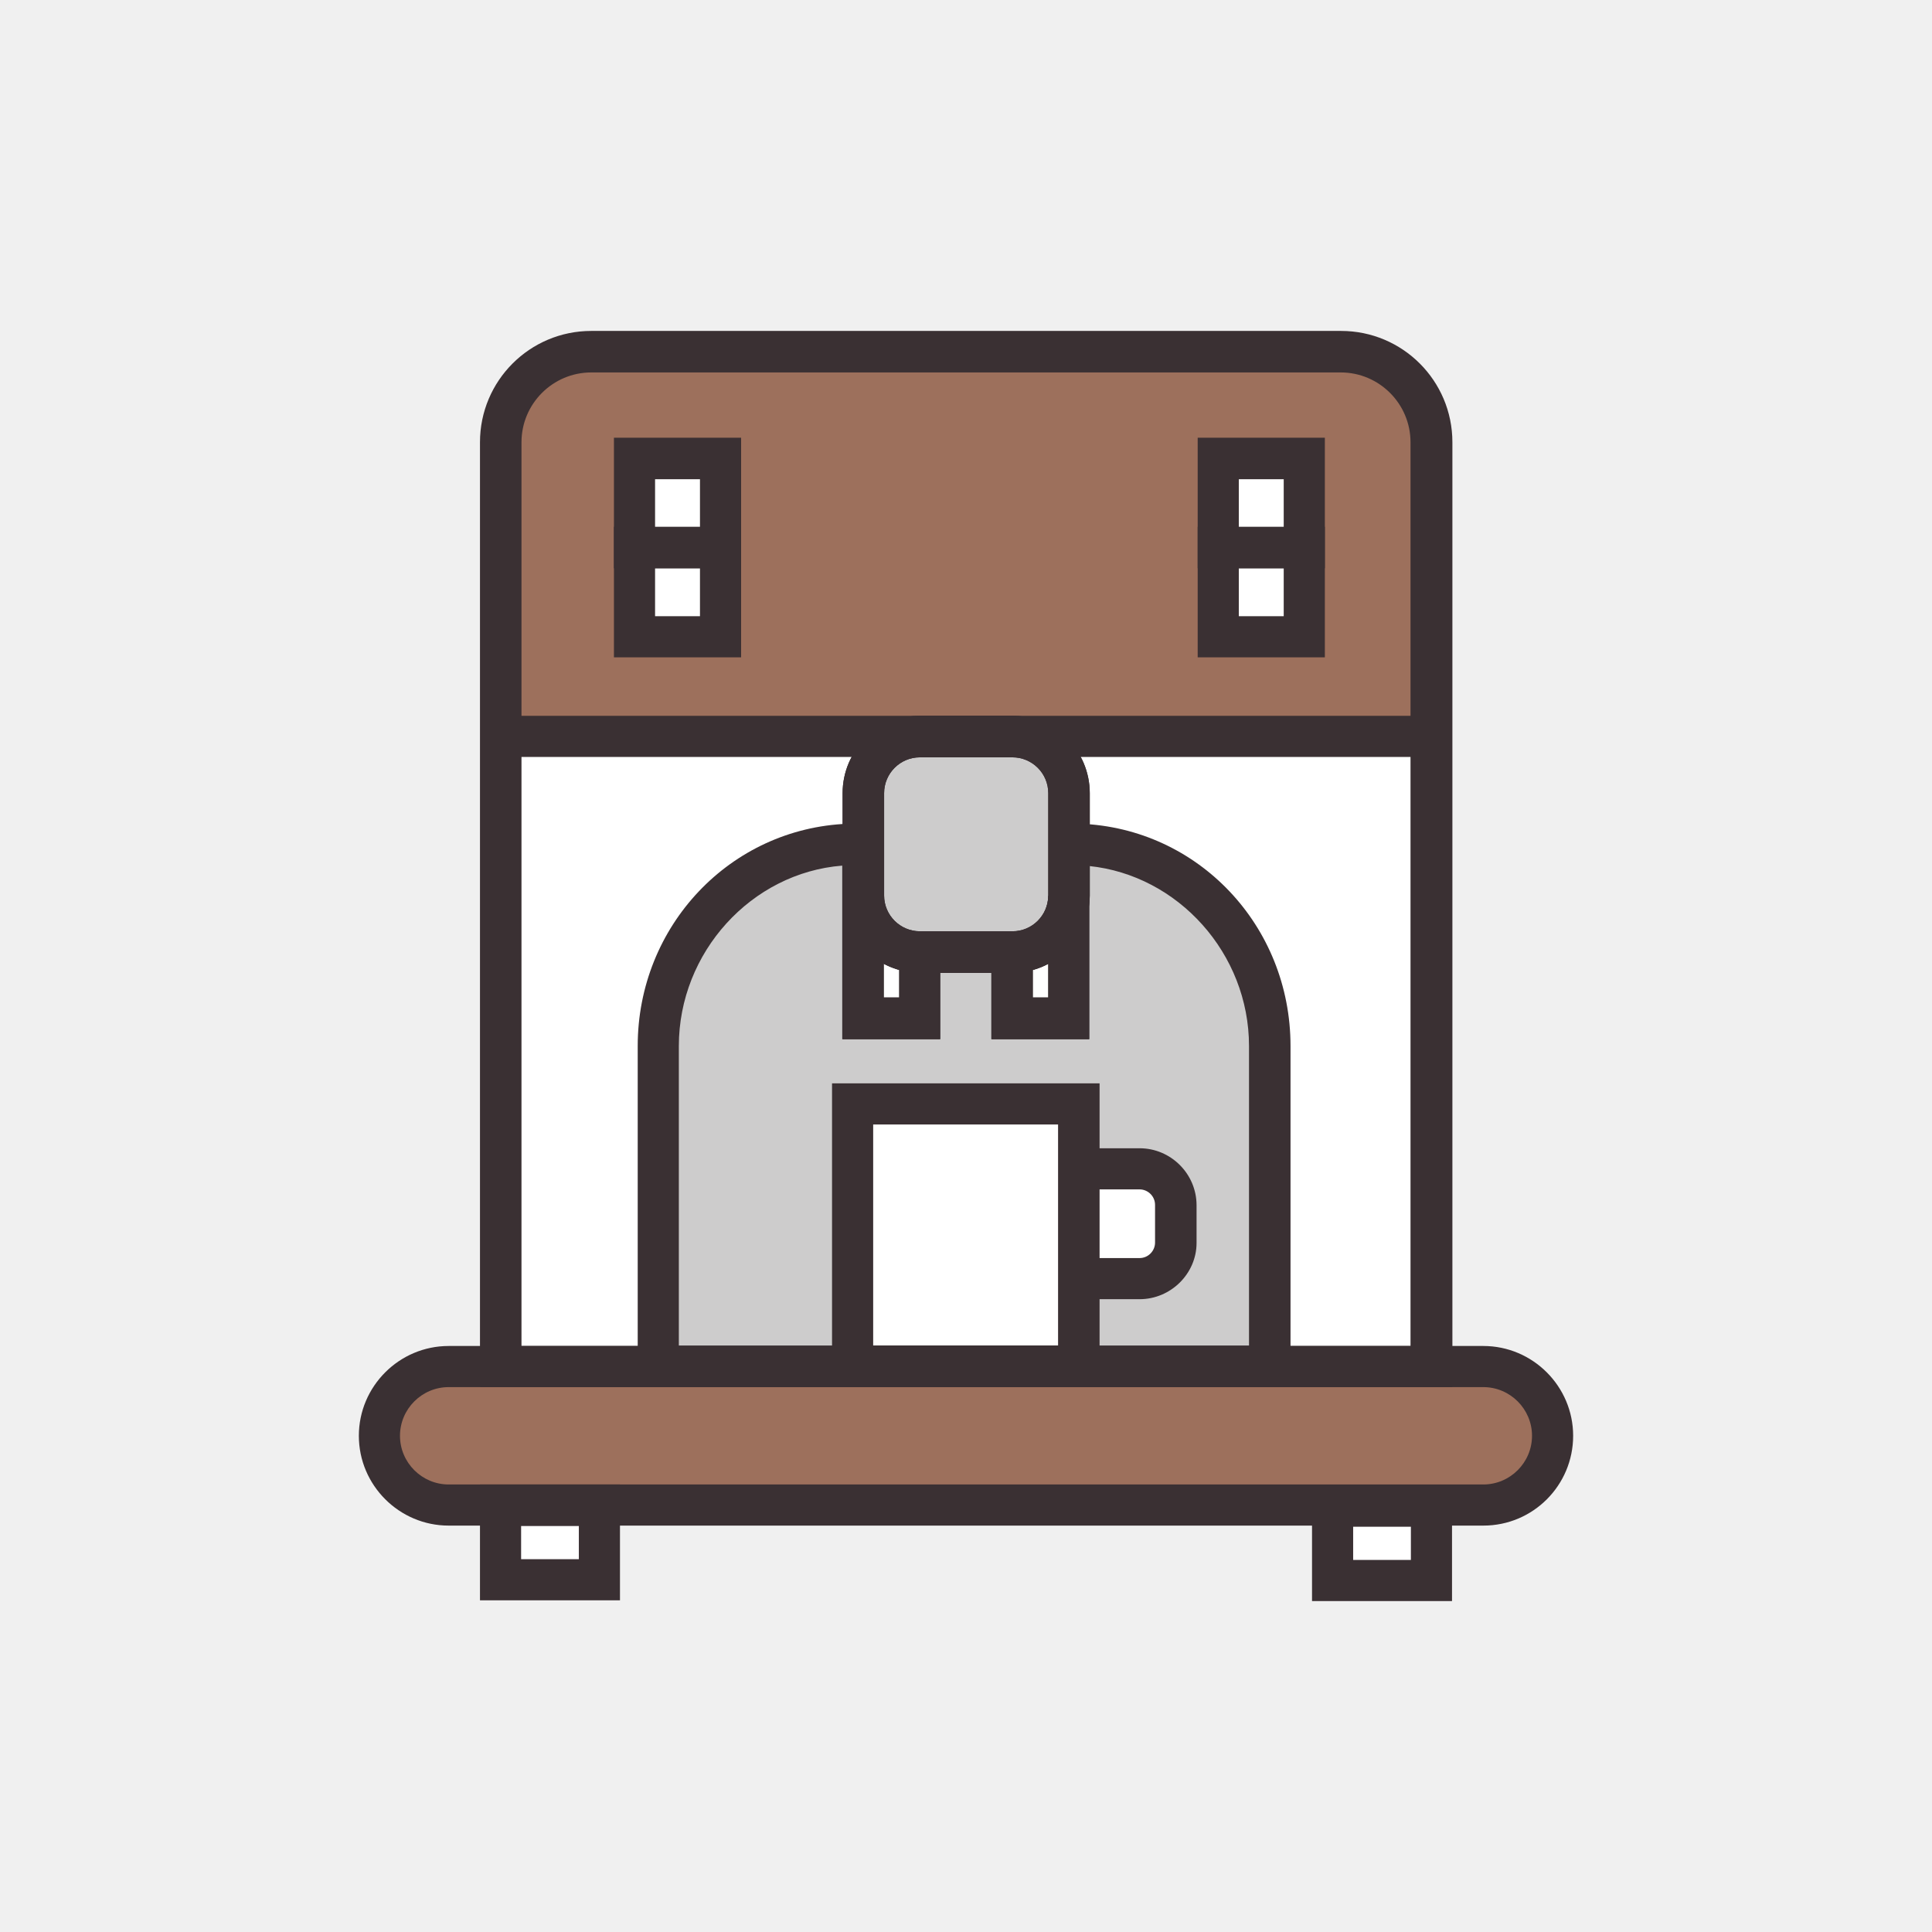
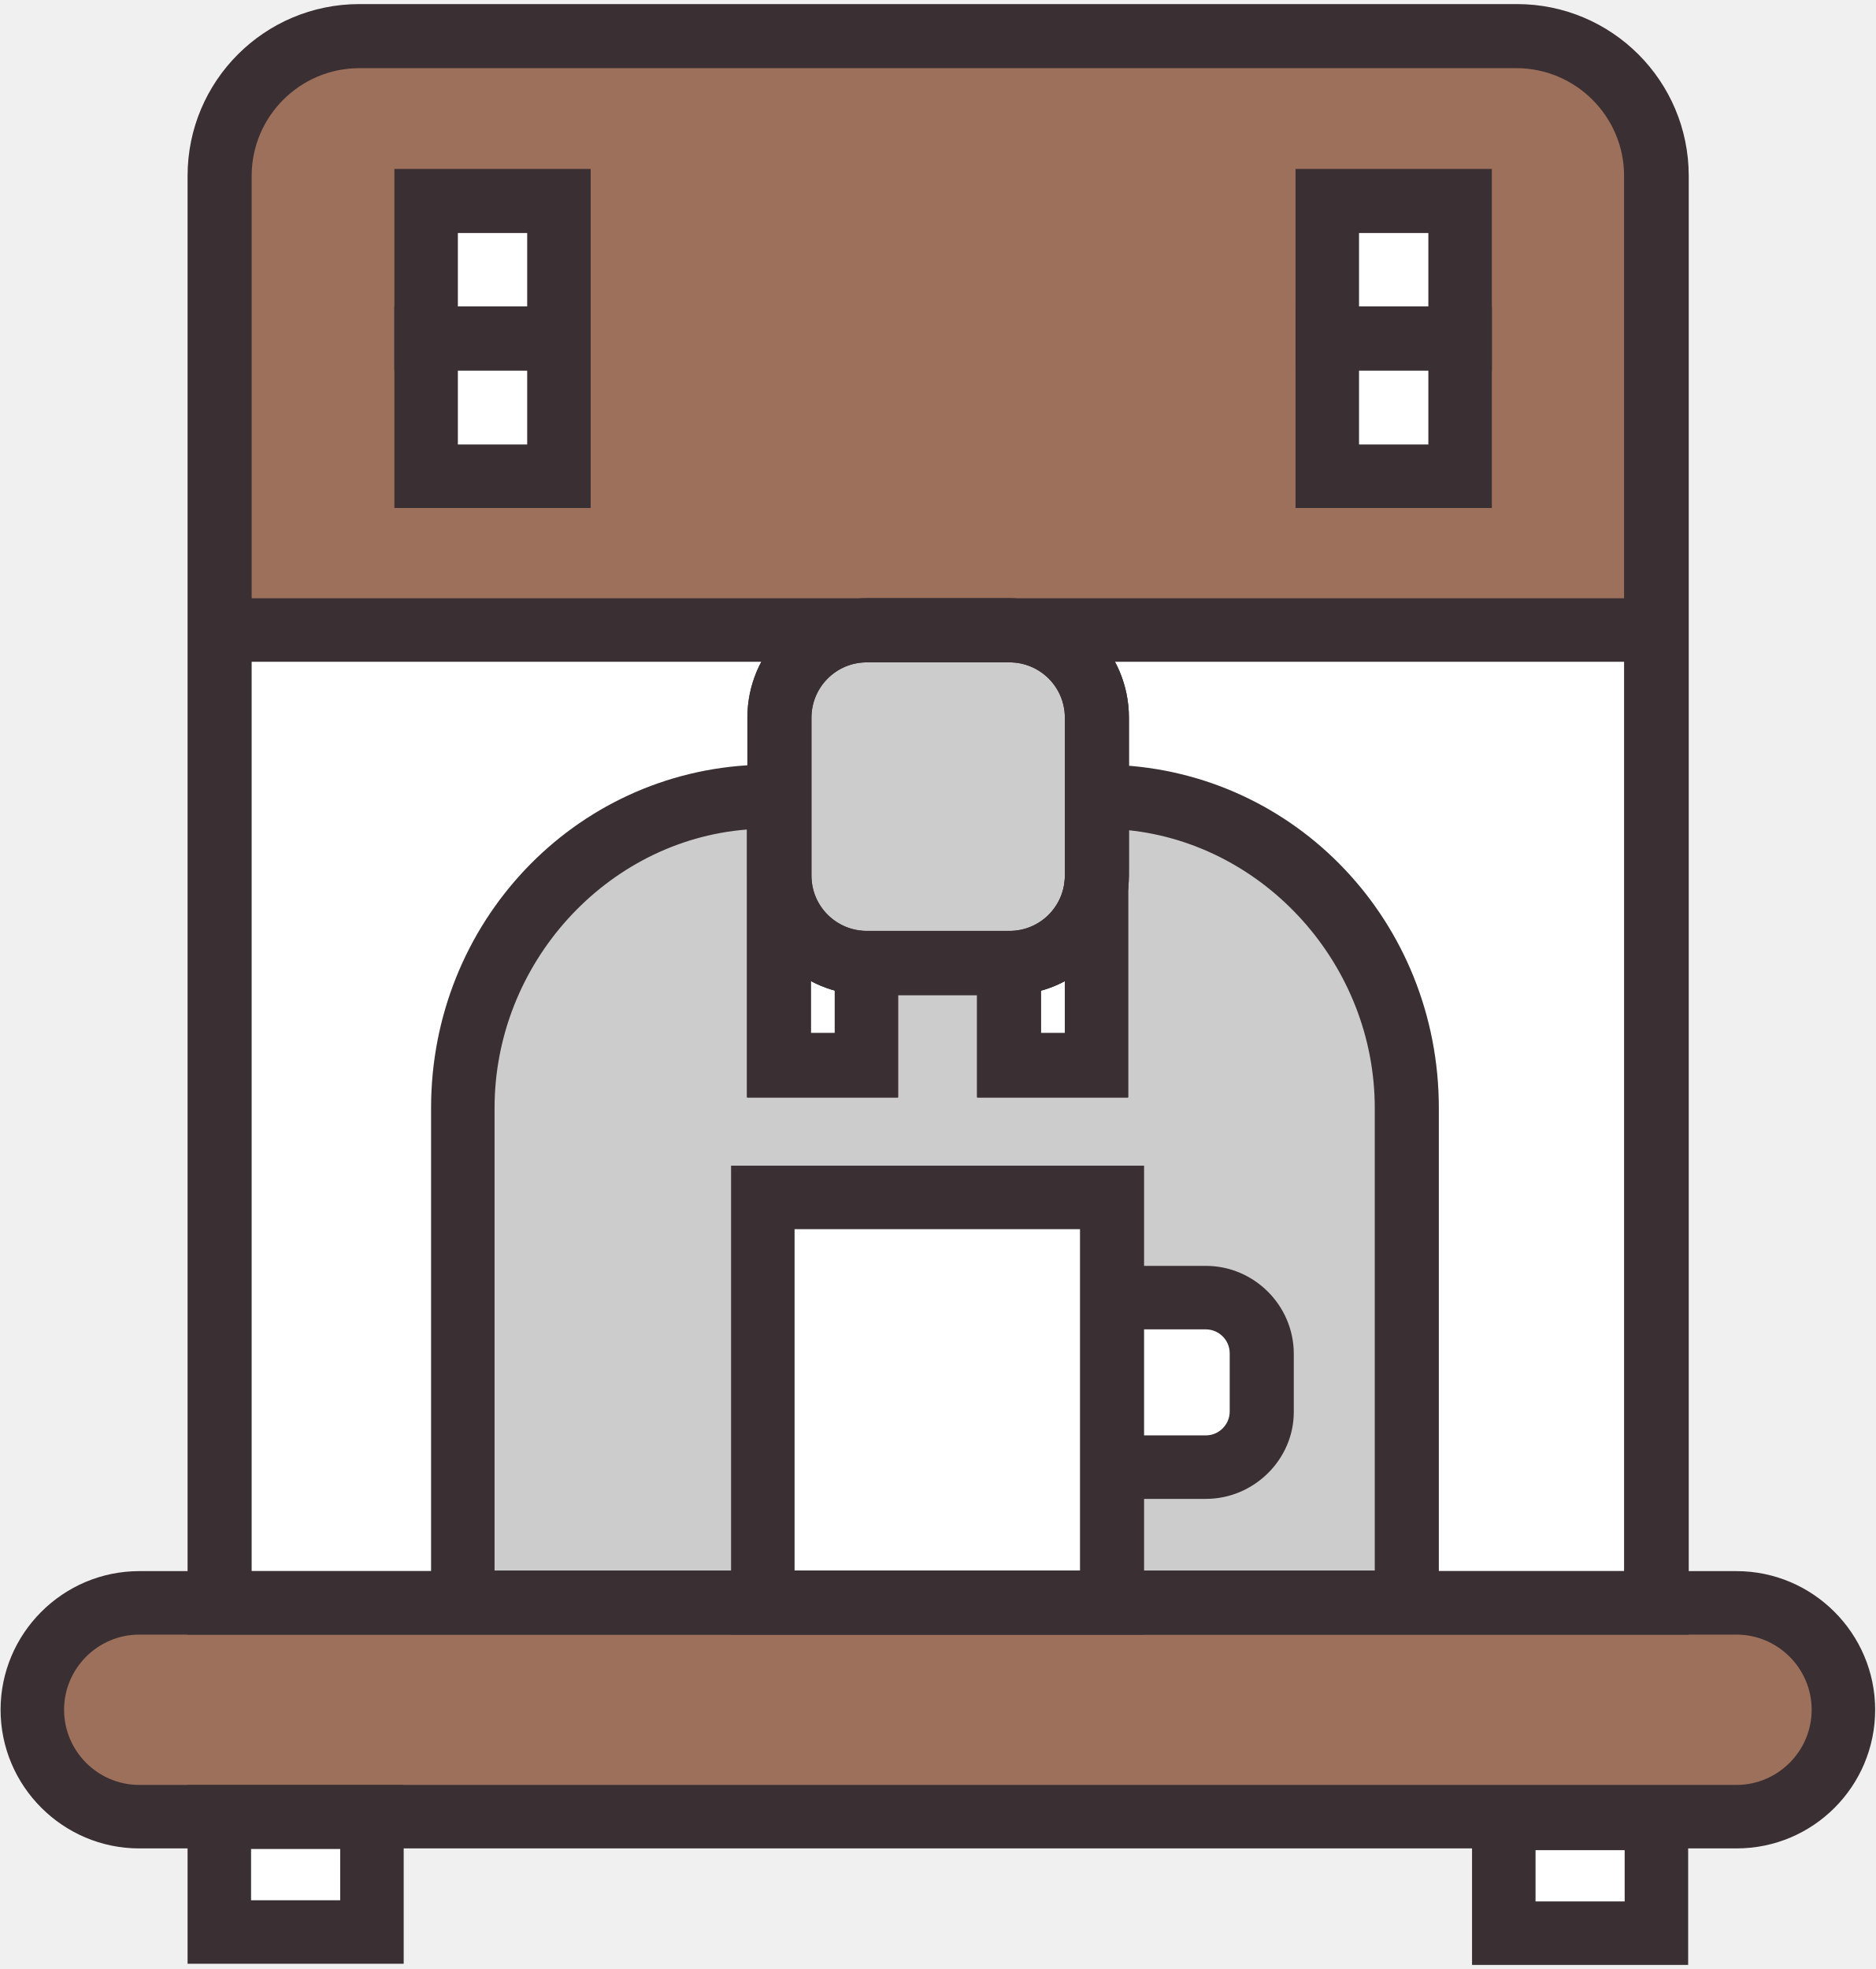
- <svg xmlns="http://www.w3.org/2000/svg" version="1.1" id="Layer_1" x="0px" y="0px" width="512px" height="512px" viewBox="0 0 512 512" enable-background="new 0 0 512 512" xml:space="preserve">
-   <g>
-     <g>
-       <path fill="#FFFFFF" d="M379.3,117.1v245H132.7v-245c0-13.3,10.7-24,24-24h198.7C368.6,93.1,379.3,103.9,379.3,117.1z" />
-     </g>
-     <g>
-       <rect x="132.7" y="398.9" fill="#FFFFFF" width="26.2" height="19.8" />
-     </g>
-     <g>
-       <rect x="353.1" y="399.1" fill="#FFFFFF" width="26.2" height="19.8" />
-     </g>
-     <g>
-       <path fill="#CDCCCC" d="M336.6,362.1v-84.9c0-28.4-22.1-52.3-50.5-53.4c-0.9,0-1.9-0.1-2.8-0.1v46.1h-15v-17.6h-24.5v17.6h-15    l0-46.1c-1,0-2.9,0-3.8,0.1c-28.3,1.1-50.5,25-50.5,53.4v84.9H336.6z" />
-     </g>
-     <g>
-       <g>
-         <rect x="225.9" y="292.6" fill="#FFFFFF" width="60" height="69.5" />
+ <svg xmlns="http://www.w3.org/2000/svg" width="322px" height="338px" viewBox="0 0 322 338" version="1.1">
+   <defs />
+   <g id="Page-1" stroke="none" stroke-width="1" fill="none" fill-rule="evenodd">
+     <g id="espresso" fill-rule="nonzero">
+       <path d="M284.3,30.1 L284.3,275.1 L37.7,275.1 L37.7,30.1 C37.7,16.8 48.4,6.1 61.7,6.1 L260.4,6.1 C273.6,6.1 284.3,16.9 284.3,30.1 Z" id="Shape" fill="#FFFFFF" />
+       <rect id="Rectangle-path" fill="#FFFFFF" x="37.7" y="311.9" width="26.2" height="19.8" />
+       <rect id="Rectangle-path" fill="#FFFFFF" x="258.1" y="312.1" width="26.2" height="19.8" />
+       <path d="M241.6,275.1 L241.6,190.2 C241.6,161.8 219.5,137.9 191.1,136.8 C190.2,136.8 189.2,136.7 188.3,136.7 L188.3,182.8 L173.3,182.8 L173.3,165.2 L148.8,165.2 L148.8,182.8 L133.8,182.8 L133.8,136.7 C132.8,136.7 130.9,136.7 130,136.8 C101.7,137.9 79.5,161.8 79.5,190.2 L79.5,275.1 L241.6,275.1 Z" id="Shape" fill="#CDCCCC" />
+       <g id="Group" transform="translate(130, 205)" fill="#FFFFFF">
+         <rect id="Rectangle-path" x="0.9" y="0.6" width="60" height="69.5" />
+         <path d="M60.9,17.6 L77,17.6 C82.3,17.6 86.6,21.9 86.6,27.2 L86.6,37.2 C86.6,42.5 82.3,46.8 77,46.8 L60.9,46.8" id="Shape" />
      </g>
-       <g>
-         <path fill="#FFFFFF" d="M285.9,309.6H302c5.3,0,9.6,4.3,9.6,9.6v10c0,5.3-4.3,9.6-9.6,9.6h-16.1" />
-       </g>
-     </g>
-     <g>
-       <path fill="#3A3033" d="M342,367.6H169v-90.4c0-31.8,24.5-57.7,55.7-58.9c1,0,3-0.1,4-0.1h5.5l0,46.1h4.1v-17.6h35.4v17.6h4.1    v-46.1h5.5c1,0,2,0,3,0.1c31.2,1.2,55.7,27,55.7,58.9V367.6z M179.9,356.6h151.1v-79.4c0-24.5-18.8-45.3-42.4-47.7v45.9h-25.9    v-17.6h-13.6v17.6h-25.9l0-46c-24.1,1.9-43.3,23-43.3,47.8V356.6z" />
-     </g>
-     <g>
-       <g>
-         <path fill="#CDCCCC" d="M275,252.3h-38c-4.5,0-8.2-3.7-8.2-8.2v-40.7c0-4.5,3.7-8.2,8.2-8.2h38c4.5,0,8.2,3.7,8.2,8.2v40.7     C283.3,248.6,279.6,252.3,275,252.3z" />
-       </g>
-     </g>
-     <g>
-       <path fill="#9D705C" d="M132.7,195.2h246.7v-77c0-13.9-11.2-25.1-25.1-25.1H157.8c-13.9,0-25.1,11.2-25.1,25.1V195.2z" />
-     </g>
-     <g>
-       <g>
-         <g>
-           <rect x="168.1" y="121.5" fill="#FFFFFF" width="22.8" height="23.6" />
+       <path d="M247,280.6 L74,280.6 L74,190.2 C74,158.4 98.5,132.5 129.7,131.3 C130.7,131.3 132.7,131.2 133.7,131.2 L139.2,131.2 L139.2,177.3 L143.3,177.3 L143.3,159.7 L178.7,159.7 L178.7,177.3 L182.8,177.3 L182.8,131.2 L188.3,131.2 C189.3,131.2 190.3,131.2 191.3,131.3 C222.5,132.5 247,158.3 247,190.2 L247,280.6 Z M84.9,269.6 L236,269.6 L236,190.2 C236,165.7 217.2,144.9 193.6,142.5 L193.6,188.4 L167.7,188.4 L167.7,170.8 L154.1,170.8 L154.1,188.4 L128.2,188.4 L128.2,142.4 C104.1,144.3 84.9,165.4 84.9,190.2 L84.9,269.6 Z" id="Shape" fill="#3A3033" />
+       <path d="M180,165.3 L142,165.3 C137.5,165.3 133.8,161.6 133.8,157.1 L133.8,116.4 C133.8,111.9 137.5,108.2 142,108.2 L180,108.2 C184.5,108.2 188.2,111.9 188.2,116.4 L188.2,157.1 C188.3,161.6 184.6,165.3 180,165.3 Z" id="Shape" fill="#CDCCCC" />
+       <path d="M37.7,108.2 L284.4,108.2 L284.4,31.2 C284.4,17.3 273.2,6.1 259.3,6.1 L62.8,6.1 C48.9,6.1 37.7,17.3 37.7,31.2 L37.7,108.2 Z" id="Shape" fill="#9D705C" />
+       <g id="Group" transform="translate(73, 34)" fill="#FFFFFF">
+         <g id="Rectangle-path">
+           <rect x="0.1" y="0.5" width="22.8" height="23.6" />
+           <rect x="0.1" y="24.1" width="22.8" height="23.6" />
        </g>
-         <g>
-           <rect x="168.1" y="145.1" fill="#FFFFFF" width="22.8" height="23.6" />
+         <g transform="translate(154, 0)" id="Rectangle-path">
+           <rect x="0.9" y="0.5" width="22.8" height="23.6" />
+           <rect x="0.9" y="24.1" width="22.8" height="23.6" />
        </g>
      </g>
-       <g>
-         <g>
-           <rect x="322.9" y="121.5" fill="#FFFFFF" width="22.8" height="23.6" />
+       <path d="M298.1,311.9 L23.9,311.9 C13.8,311.9 5.5,303.7 5.5,293.5 C5.5,283.4 13.7,275.1 23.9,275.1 L298.1,275.1 C308.2,275.1 316.5,283.3 316.5,293.5 C316.5,303.6 308.3,311.9 298.1,311.9 Z" id="Shape" fill="#9D705C" />
+       <path d="M289.8,280.6 L32.2,280.6 L32.2,30.2 C32.2,13.9 45.4,0.7 61.7,0.7 L260.4,0.7 C276.7,0.7 289.9,13.9 289.9,30.2 L289.9,280.6 L289.8,280.6 Z M43.1,269.7 L278.8,269.7 L278.8,30.2 C278.8,20 270.5,11.7 260.3,11.7 L61.7,11.7 C51.5,11.7 43.2,20 43.2,30.2 L43.2,269.7 L43.1,269.7 Z" id="Shape" fill="#3A3033" />
+       <path d="M298.1,317.3 L23.9,317.3 C10.8,317.3 0.1,306.6 0.1,293.5 C0.1,280.4 10.8,269.7 23.9,269.7 L298.1,269.7 C311.2,269.7 321.9,280.4 321.9,293.5 C321.9,306.6 311.3,317.3 298.1,317.3 Z M23.9,280.6 C16.8,280.6 11,286.4 11,293.5 C11,300.6 16.8,306.4 23.9,306.4 L298.1,306.4 C305.2,306.4 311,300.6 311,293.5 C311,286.4 305.2,280.6 298.1,280.6 L23.9,280.6 Z" id="Shape" fill="#3A3033" />
+       <path d="M69.3,337.1 L32.2,337.1 L32.2,306.4 L69.3,306.4 L69.3,337.1 Z M43.1,326.2 L58.4,326.2 L58.4,317.4 L43.1,317.4 L43.1,326.2 Z" id="Shape" fill="#3A3033" />
+       <path d="M289.8,337.3 L252.7,337.3 L252.7,306.6 L289.8,306.6 L289.8,337.3 Z M263.6,326.4 L278.9,326.4 L278.9,317.6 L263.6,317.6 L263.6,326.4 Z" id="Shape" fill="#3A3033" />
+       <g id="Group" transform="translate(125, 200)" fill="#3A3033">
+         <path d="M71.4,80.6 L0.5,80.6 L0.5,0.1 L71.4,0.1 L71.4,80.6 Z M11.4,69.6 L60.4,69.6 L60.4,11 L11.4,11 L11.4,69.6 Z" id="Shape" />
+         <path d="M82,57.3 L65.9,57.3 L65.9,46.4 L82,46.4 C84.3,46.4 86.1,44.5 86.1,42.3 L86.1,32.3 C86.1,30 84.2,28.2 82,28.2 L65.9,28.2 L65.9,17.3 L82,17.3 C90.3,17.3 97.1,24.1 97.1,32.4 L97.1,42.4 C97.1,50.5 90.3,57.3 82,57.3 Z" id="Shape" />
+       </g>
+       <g id="Group" transform="translate(128, 102)" fill="#3A3033">
+         <path d="M45.3,68.8 L20.8,68.8 C9.5,68.8 0.3,59.6 0.3,48.3 L0.3,21.2 C0.3,9.9 9.5,0.7 20.8,0.7 L45.3,0.7 C56.6,0.7 65.8,9.9 65.8,21.2 L65.8,48.3 C65.7,59.6 56.5,68.8 45.3,68.8 Z M20.8,11.7 C15.5,11.7 11.3,16 11.3,21.2 L11.3,48.3 C11.3,53.6 15.6,57.8 20.8,57.8 L45.3,57.8 C50.6,57.8 54.8,53.5 54.8,48.3 L54.8,21.2 C54.8,15.9 50.5,11.7 45.3,11.7 L20.8,11.7 Z" id="Shape" />
+         <path d="M26.2,86.4 L0.3,86.4 L0.3,48.4 L11.2,48.4 C11.2,53.7 15.5,57.9 20.7,57.9 L26.2,57.9 L26.2,86.4 Z M11.2,75.4 L15.3,75.4 L15.3,68 C13.9,67.6 12.5,67.1 11.2,66.4 L11.2,75.4 Z" id="Shape" />
+         <path d="M65.7,86.4 L39.8,86.4 L39.8,57.9 L45.3,57.9 C50.6,57.9 54.8,53.6 54.8,48.4 L65.7,48.4 L65.7,86.4 Z M50.7,75.4 L54.8,75.4 L54.8,66.4 C53.5,67.1 52.2,67.6 50.7,68 L50.7,75.4 Z" id="Shape" />
+       </g>
+       <g id="Group" transform="translate(67, 29)" fill="#3A3033">
+         <g id="Shape">
+           <path d="M34.4,34.6 L0.7,34.6 L0.7,0 L34.4,0 L34.4,34.6 Z M11.6,23.7 L23.5,23.7 L23.5,11 L11.6,11 L11.6,23.7 Z" />
+           <path d="M34.4,58.2 L0.7,58.2 L0.7,23.6 L34.4,23.6 L34.4,58.2 Z M11.6,47.3 L23.5,47.3 L23.5,34.6 L11.6,34.6 L11.6,47.3 Z" />
        </g>
-         <g>
-           <rect x="322.9" y="145.1" fill="#FFFFFF" width="22.8" height="23.6" />
+         <g transform="translate(155, 0)" id="Shape">
+           <path d="M34.1,34.6 L0.4,34.6 L0.4,0 L34.1,0 L34.1,34.6 Z M11.3,23.7 L23.2,23.7 L23.2,11 L11.3,11 L11.3,23.7 Z" />
+           <path d="M34.1,58.2 L0.4,58.2 L0.4,23.6 L34.1,23.6 L34.1,58.2 Z M11.3,47.3 L23.2,47.3 L23.2,34.6 L11.3,34.6 L11.3,47.3 Z" />
        </g>
      </g>
-     </g>
-     <g>
-       <path fill="#9D705C" d="M393.1,398.9H118.9c-10.1,0-18.4-8.2-18.4-18.4l0,0c0-10.1,8.2-18.4,18.4-18.4h274.2    c10.1,0,18.4,8.2,18.4,18.4l0,0C411.5,390.6,403.3,398.9,393.1,398.9z" />
-     </g>
-     <g>
-       <path fill="#3A3033" d="M384.8,367.6H127.2V117.2c0-16.3,13.2-29.5,29.5-29.5h198.7c16.3,0,29.5,13.2,29.5,29.5V367.6z     M138.1,356.7h235.7V117.2c0-10.2-8.3-18.5-18.5-18.5H156.7c-10.2,0-18.5,8.3-18.5,18.5V356.7z" />
-     </g>
-     <g>
-       <path fill="#3A3033" d="M393.1,404.3H118.9c-13.1,0-23.8-10.7-23.8-23.8c0-13.1,10.7-23.8,23.8-23.8h274.2    c13.1,0,23.8,10.7,23.8,23.8C416.9,393.6,406.3,404.3,393.1,404.3z M118.9,367.6c-7.1,0-12.9,5.8-12.9,12.9    c0,7.1,5.8,12.9,12.9,12.9h274.2c7.1,0,12.9-5.8,12.9-12.9c0-7.1-5.8-12.9-12.9-12.9H118.9z" />
-     </g>
-     <g>
-       <path fill="#3A3033" d="M164.3,424.1h-37.1v-30.7h37.1V424.1z M138.1,413.2h15.3v-8.8h-15.3V413.2z" />
-     </g>
-     <g>
-       <path fill="#3A3033" d="M384.8,424.3h-37.1v-30.7h37.1V424.3z M358.6,413.4h15.3v-8.8h-15.3V413.4z" />
-     </g>
-     <g>
-       <g>
-         <path fill="#3A3033" d="M291.4,367.6h-70.9v-80.5h70.9V367.6z M231.4,356.6h49v-58.6h-49V356.6z" />
-       </g>
-       <g>
-         <path fill="#3A3033" d="M302,344.3h-16.1v-10.9H302c2.3,0,4.1-1.9,4.1-4.1v-10c0-2.3-1.9-4.1-4.1-4.1h-16.1v-10.9H302     c8.3,0,15.1,6.8,15.1,15.1v10C317.1,337.5,310.3,344.3,302,344.3z" />
-       </g>
-     </g>
-     <g>
-       <g>
-         <path fill="#3A3033" d="M268.3,257.8h-24.5c-11.3,0-20.5-9.2-20.5-20.5v-27.1c0-11.3,9.2-20.5,20.5-20.5h24.5     c11.3,0,20.5,9.2,20.5,20.5v27.1C288.7,248.6,279.5,257.8,268.3,257.8z M243.8,200.7c-5.3,0-9.5,4.3-9.5,9.5v27.1     c0,5.3,4.3,9.5,9.5,9.5h24.5c5.3,0,9.5-4.3,9.5-9.5v-27.1c0-5.3-4.3-9.5-9.5-9.5H243.8z" />
-       </g>
-       <g>
-         <path fill="#3A3033" d="M249.2,275.4h-25.9v-38h10.9c0,5.3,4.3,9.5,9.5,9.5h5.5V275.4z M234.2,264.4h4.1V257     c-1.4-0.4-2.8-0.9-4.1-1.6V264.4z" />
-       </g>
-       <g>
-         <path fill="#3A3033" d="M288.7,275.4h-25.9v-28.5h5.5c5.3,0,9.5-4.3,9.5-9.5h10.9V275.4z M273.7,264.4h4.1v-9     c-1.3,0.7-2.6,1.2-4.1,1.6V264.4z" />
-       </g>
-     </g>
-     <g>
-       <g>
-         <g>
-           <path fill="#3A3033" d="M196.4,150.6h-33.7V116h33.7V150.6z M173.6,139.7h11.9V127h-11.9V139.7z" />
-         </g>
-         <g>
-           <path fill="#3A3033" d="M196.4,174.2h-33.7v-34.6h33.7V174.2z M173.6,163.3h11.9v-12.7h-11.9V163.3z" />
-         </g>
-       </g>
-       <g>
-         <g>
-           <path fill="#3A3033" d="M351.1,150.6h-33.7V116h33.7V150.6z M328.3,139.7h11.9V127h-11.9V139.7z" />
-         </g>
-         <g>
-           <path fill="#3A3033" d="M351.1,174.2h-33.7v-34.6h33.7V174.2z M328.3,163.3h11.9v-12.7h-11.9V163.3z" />
-         </g>
-       </g>
-     </g>
-     <g>
-       <g>
-         <path fill="#3A3033" d="M268.3,257.8h-24.5c-11.3,0-20.5-9.2-20.5-20.5v-27.1c0-11.3,9.2-20.5,20.5-20.5h24.5     c11.3,0,20.5,9.2,20.5,20.5v27.1C288.7,248.6,279.5,257.8,268.3,257.8z M243.8,200.7c-5.3,0-9.5,4.3-9.5,9.5v27.1     c0,5.3,4.3,9.5,9.5,9.5h24.5c5.3,0,9.5-4.3,9.5-9.5v-27.1c0-5.3-4.3-9.5-9.5-9.5H243.8z" />
-       </g>
-     </g>
-     <g>
-       <rect x="132.7" y="189.7" fill="#3A3033" width="246.7" height="10.9" />
+       <path d="M173.3,170.8 L148.8,170.8 C137.5,170.8 128.3,161.6 128.3,150.3 L128.3,123.2 C128.3,111.9 137.5,102.7 148.8,102.7 L173.3,102.7 C184.6,102.7 193.8,111.9 193.8,123.2 L193.8,150.3 C193.7,161.6 184.5,170.8 173.3,170.8 Z M148.8,113.7 C143.5,113.7 139.3,118 139.3,123.2 L139.3,150.3 C139.3,155.6 143.6,159.8 148.8,159.8 L173.3,159.8 C178.6,159.8 182.8,155.5 182.8,150.3 L182.8,123.2 C182.8,117.9 178.5,113.7 173.3,113.7 L148.8,113.7 Z" id="Shape" fill="#3A3033" />
+       <rect id="Rectangle-path" fill="#3A3033" x="37.7" y="102.7" width="246.7" height="10.9" />
    </g>
  </g>
</svg>
